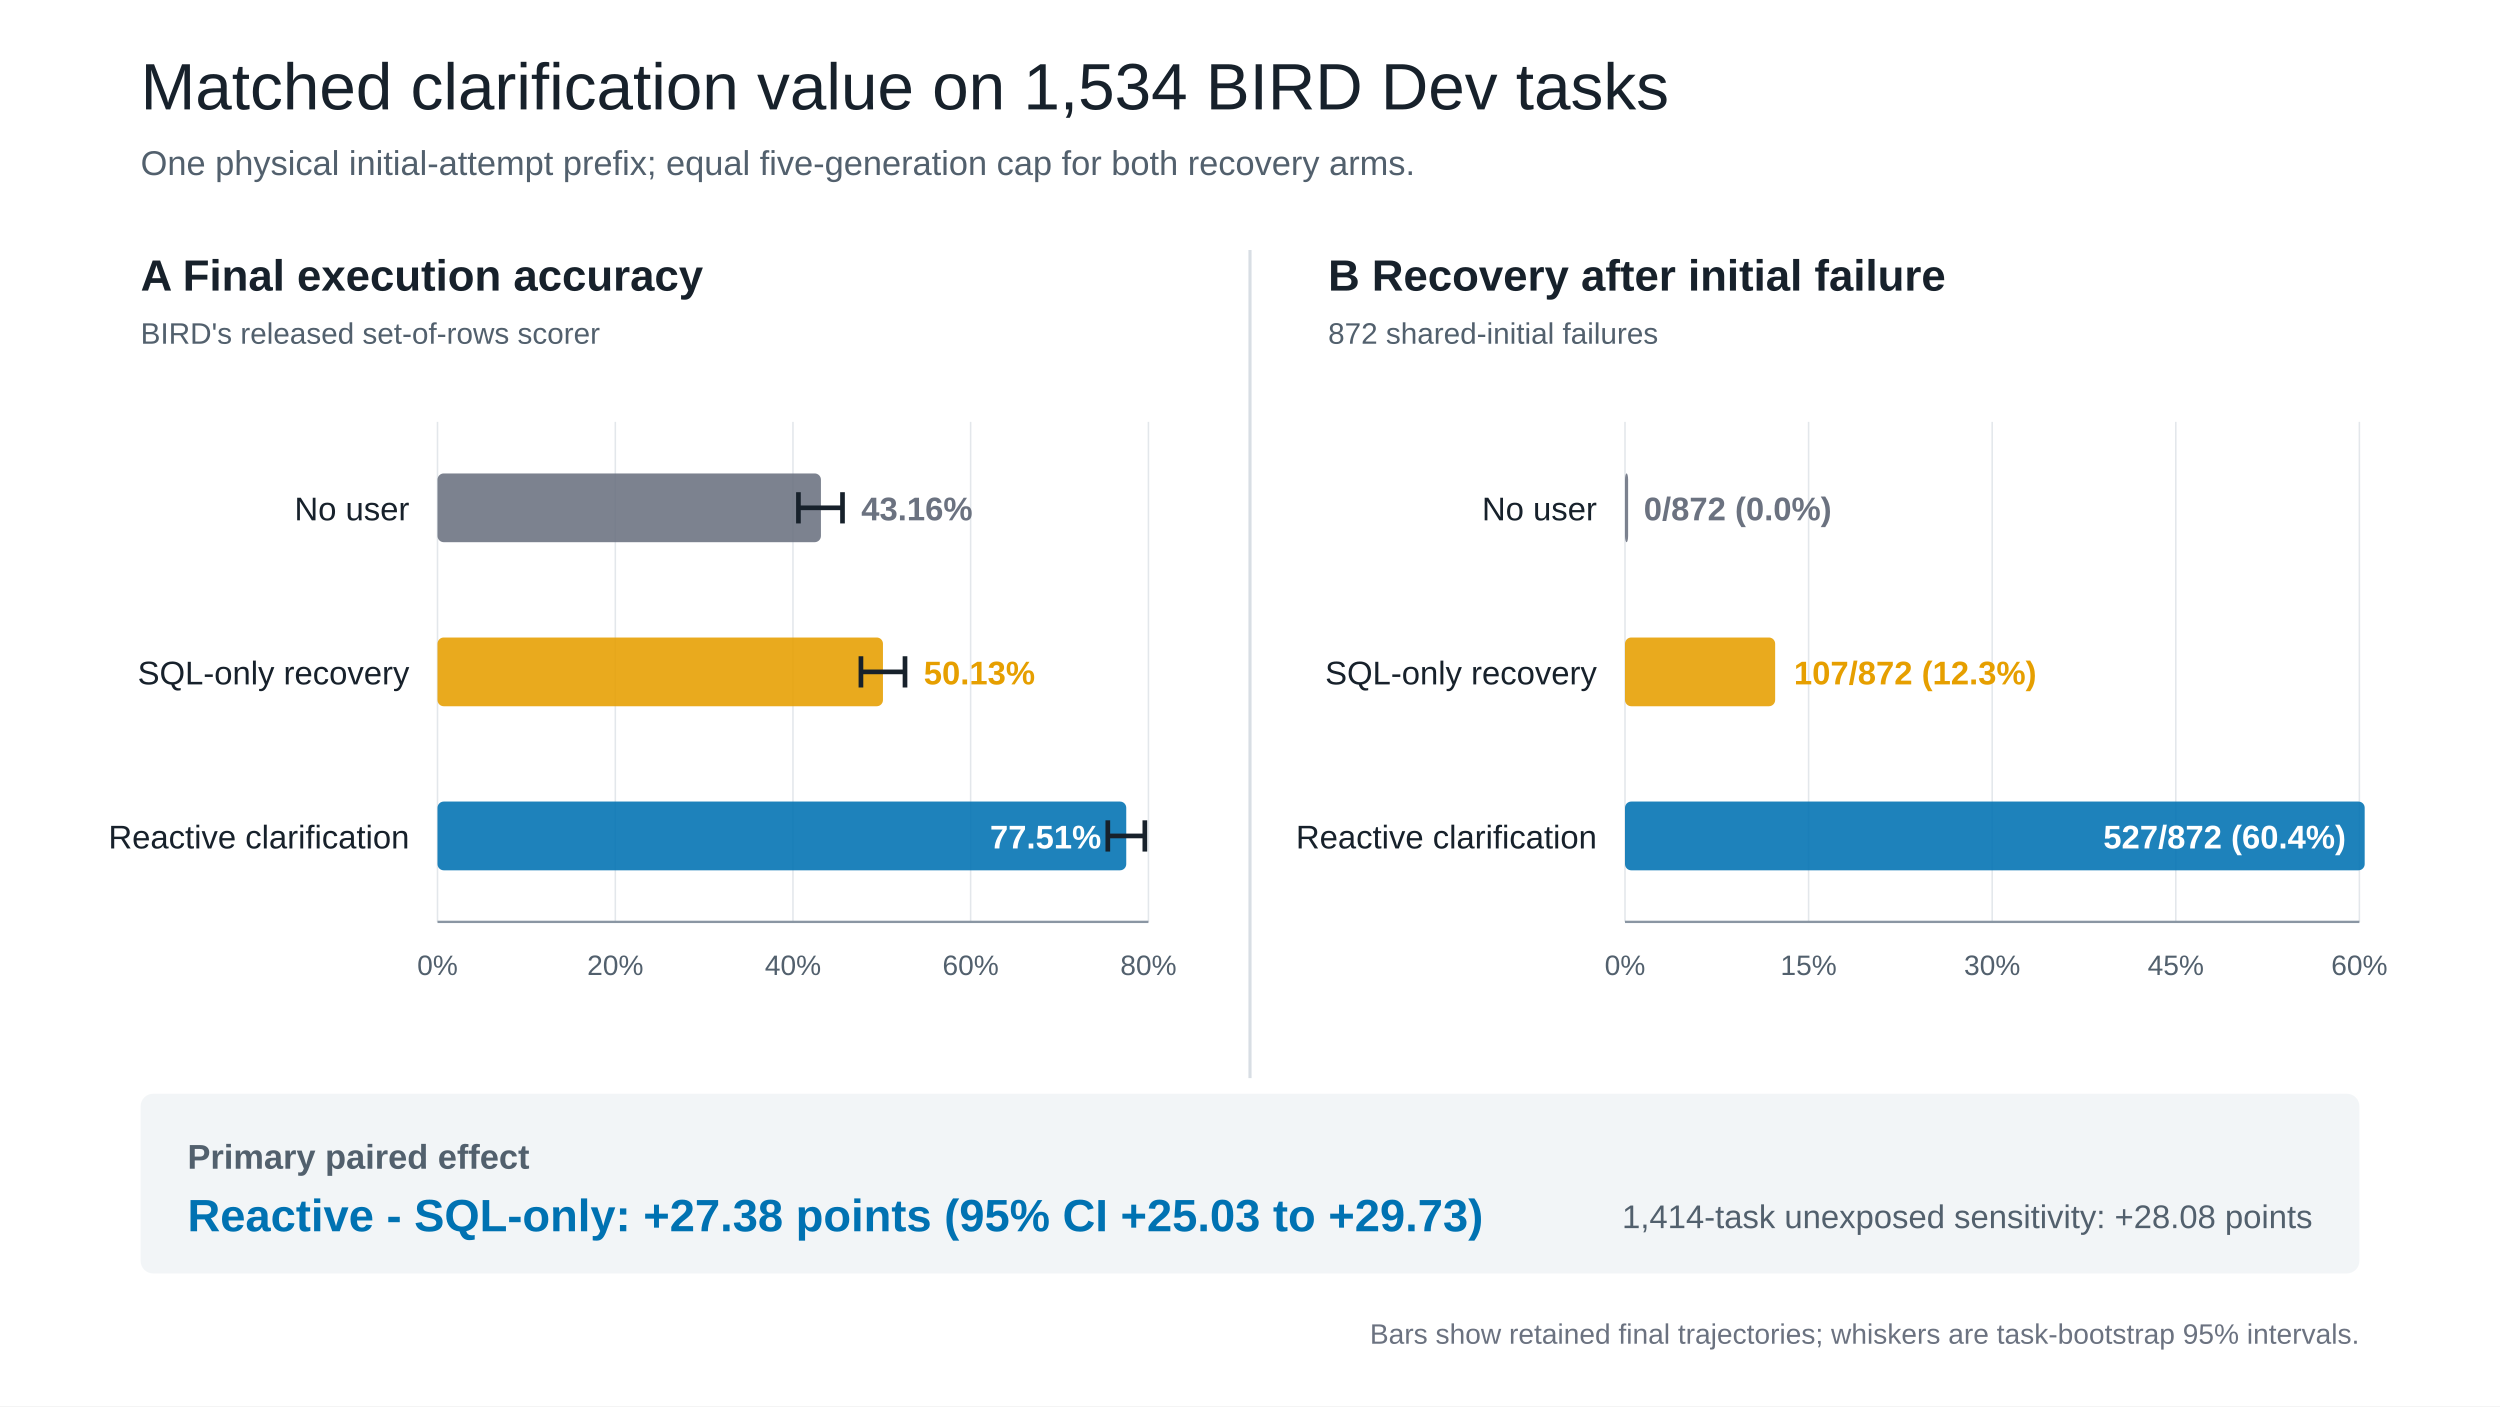
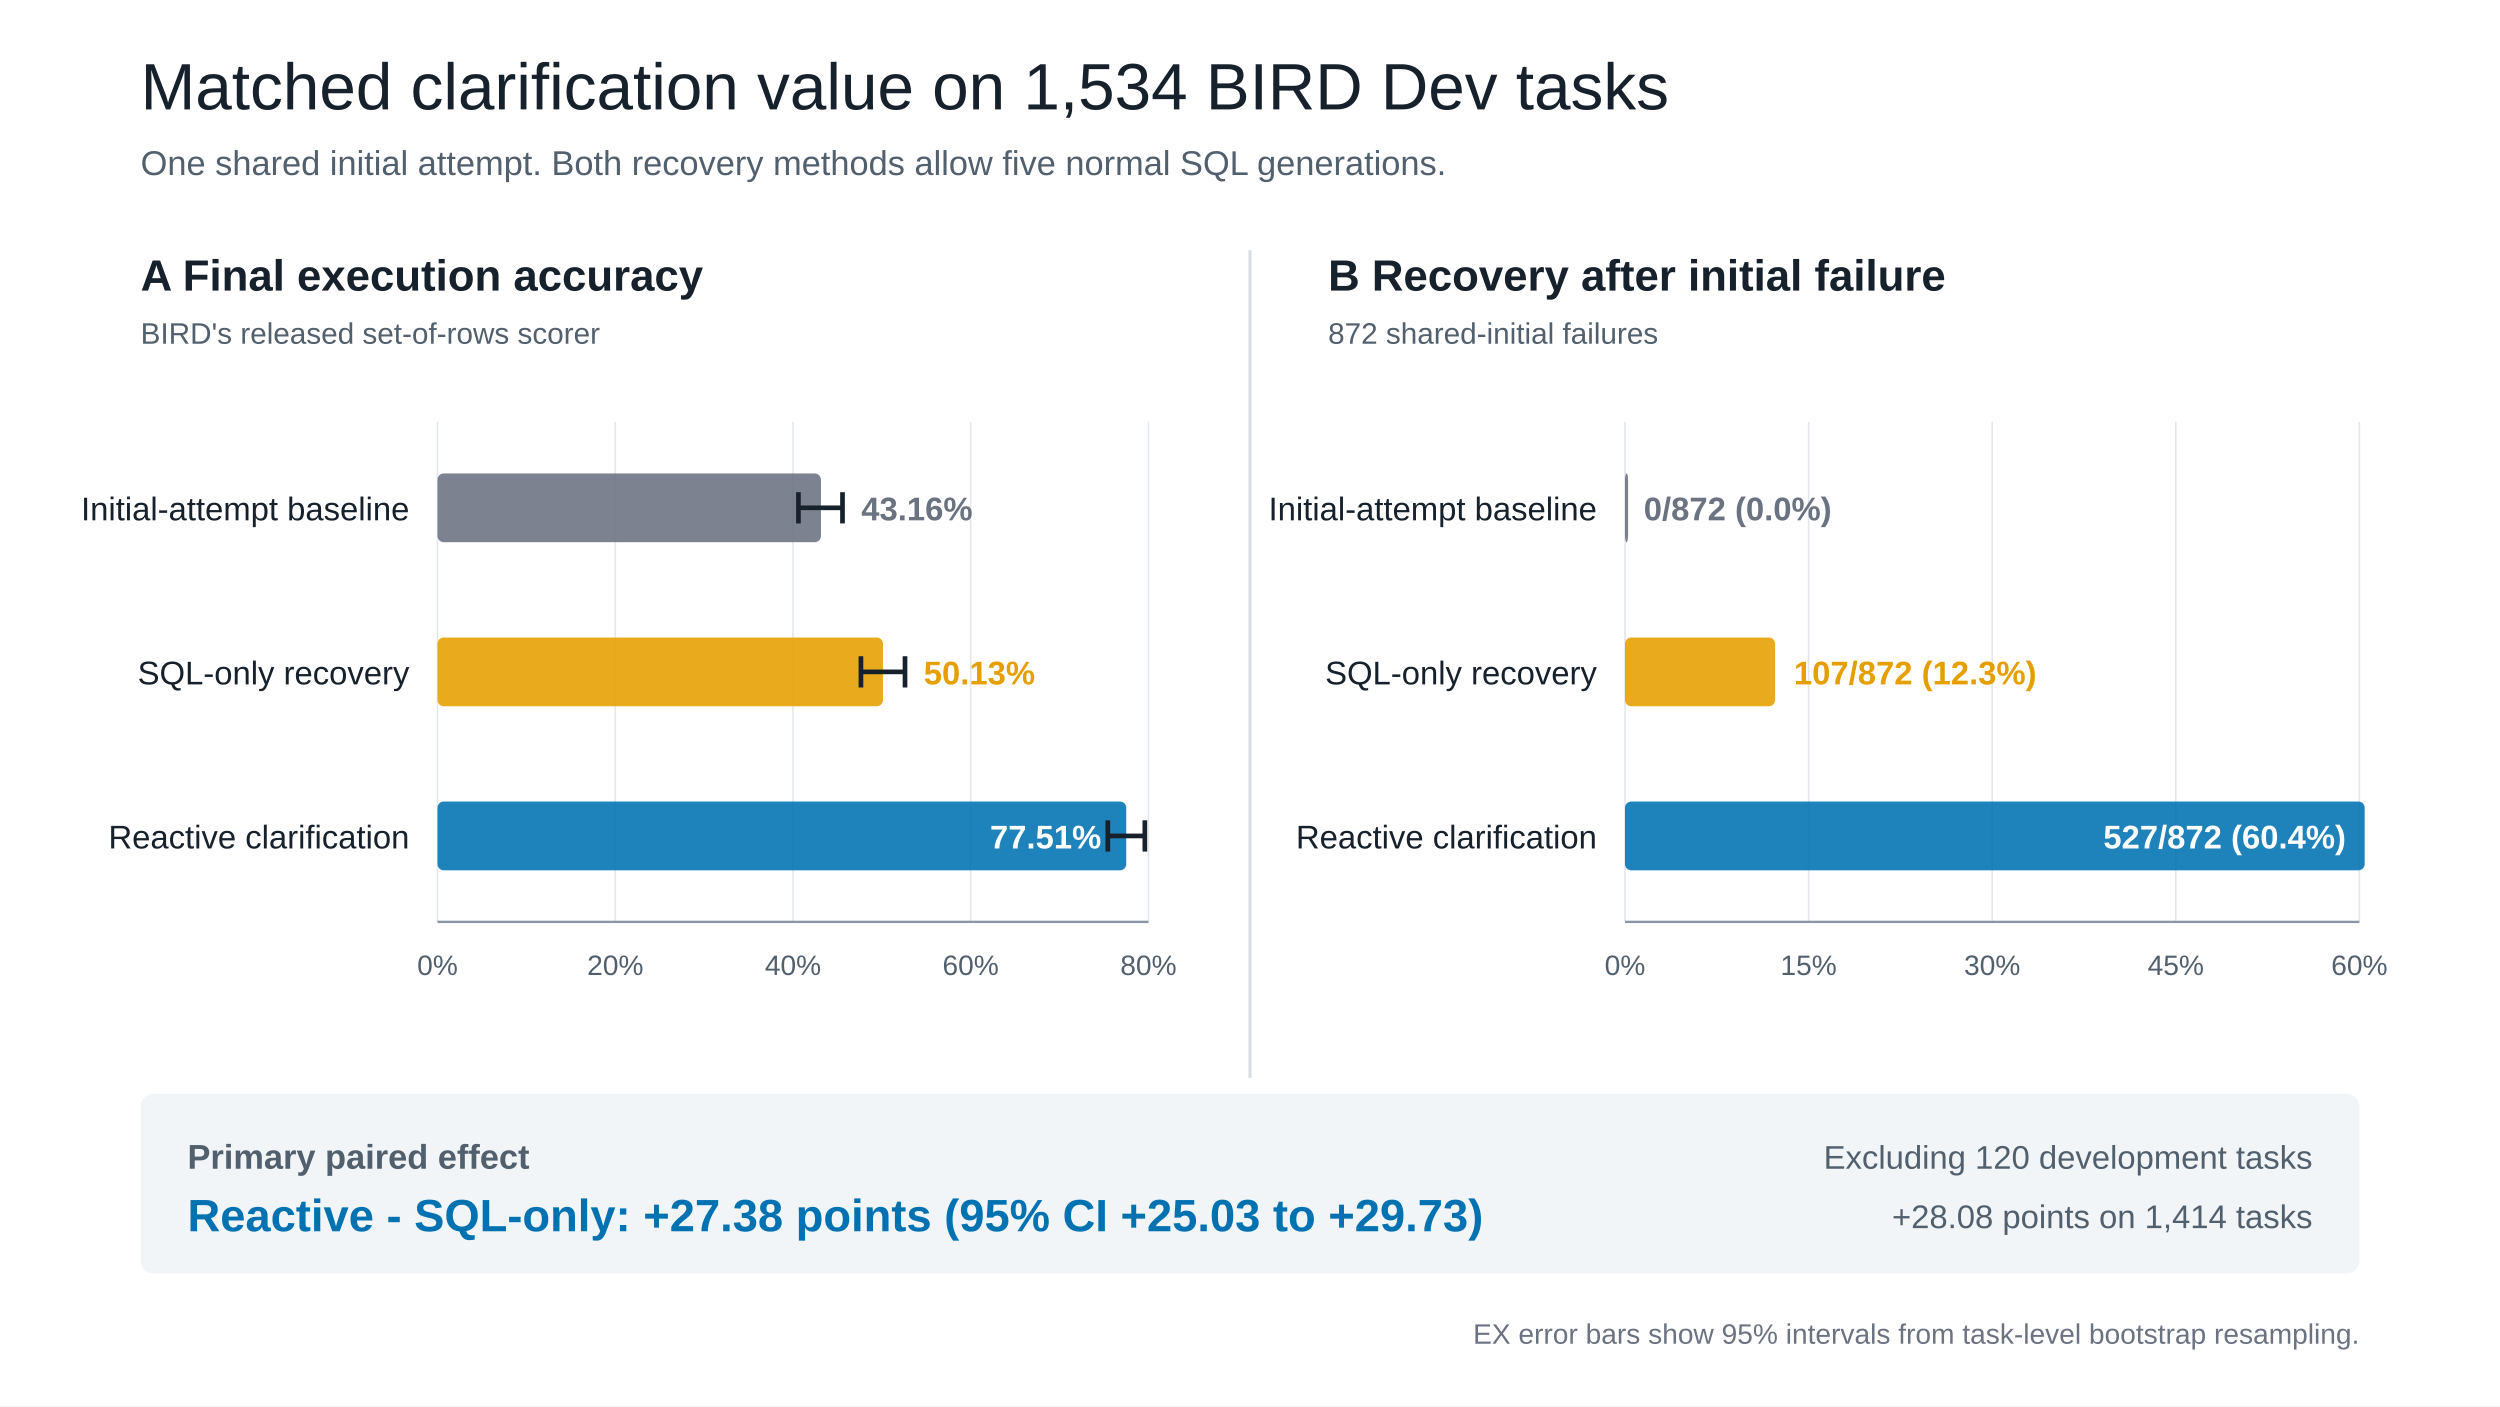
<svg xmlns="http://www.w3.org/2000/svg" width="1600" height="900" viewBox="0 0 1600 900" role="img">
  <rect width="1600" height="900" fill="#FFFFFF" />
  <text x="90.0" y="70.0" font-family="Arial, sans-serif" font-size="42" font-weight="500" text-anchor="start" fill="#17212B">Matched clarification value on 1,534 BIRD Dev tasks</text>
-   <text x="90.0" y="112.0" font-family="Arial, sans-serif" font-size="22" font-weight="400" text-anchor="start" fill="#52606D">One physical initial-attempt prefix; equal five-generation cap for both recovery arms.</text>
+   <text x="90.0" y="112.0" font-family="Arial, sans-serif" font-size="22" font-weight="400" text-anchor="start" fill="#52606D">One shared initial attempt. Both recovery methods allow five normal SQL generations.</text>
  <line x1="800" y1="160" x2="800" y2="690" stroke="#D8DEE4" stroke-width="2" />
  <text x="90.0" y="186.0" font-family="Arial, sans-serif" font-size="28" font-weight="600" text-anchor="start" fill="#17212B">A  Final execution accuracy</text>
  <text x="90.0" y="220.0" font-family="Arial, sans-serif" font-size="19" font-weight="400" text-anchor="start" fill="#52606D">BIRD's released set-of-rows scorer</text>
  <line x1="280.0" y1="270.0" x2="280.0" y2="590.0" stroke="#E3E7EB" stroke-width="1" />
  <text x="280.0" y="624.0" font-family="Arial, sans-serif" font-size="18" font-weight="400" text-anchor="middle" fill="#52606D">0%</text>
  <line x1="393.8" y1="270.0" x2="393.8" y2="590.0" stroke="#E3E7EB" stroke-width="1" />
  <text x="393.8" y="624.0" font-family="Arial, sans-serif" font-size="18" font-weight="400" text-anchor="middle" fill="#52606D">20%</text>
  <line x1="507.5" y1="270.0" x2="507.5" y2="590.0" stroke="#E3E7EB" stroke-width="1" />
  <text x="507.5" y="624.0" font-family="Arial, sans-serif" font-size="18" font-weight="400" text-anchor="middle" fill="#52606D">40%</text>
  <line x1="621.2" y1="270.0" x2="621.2" y2="590.0" stroke="#E3E7EB" stroke-width="1" />
  <text x="621.2" y="624.0" font-family="Arial, sans-serif" font-size="18" font-weight="400" text-anchor="middle" fill="#52606D">60%</text>
  <line x1="735.0" y1="270.0" x2="735.0" y2="590.0" stroke="#E3E7EB" stroke-width="1" />
  <text x="735.0" y="624.0" font-family="Arial, sans-serif" font-size="18" font-weight="400" text-anchor="middle" fill="#52606D">80%</text>
  <line x1="280.0" y1="590.0" x2="735.0" y2="590.0" stroke="#8A96A3" stroke-width="1.5" />
-   <text x="262.0" y="333.0" font-family="Arial, sans-serif" font-size="21" font-weight="400" text-anchor="end" fill="#17212B">No user</text>
+   <text x="262.0" y="333.0" font-family="Arial, sans-serif" font-size="21" font-weight="400" text-anchor="end" fill="#17212B">Initial-attempt baseline</text>
  <rect x="280.0" y="303" width="245.4" height="44" rx="4" fill="#6B7280" fill-opacity="0.88" />
  <line x1="511.0" y1="325" x2="539.2" y2="325" stroke="#17212B" stroke-width="3" />
  <line x1="511.0" y1="315" x2="511.0" y2="335" stroke="#17212B" stroke-width="3" />
  <line x1="539.2" y1="315" x2="539.2" y2="335" stroke="#17212B" stroke-width="3" />
  <text x="551.2" y="333.0" font-family="Arial, sans-serif" font-size="21" font-weight="600" text-anchor="start" fill="#6B7280">43.16%</text>
  <text x="262.0" y="438.0" font-family="Arial, sans-serif" font-size="21" font-weight="400" text-anchor="end" fill="#17212B">SQL-only recovery</text>
  <rect x="280.0" y="408" width="285.1" height="44" rx="4" fill="#E69F00" fill-opacity="0.88" />
  <line x1="551.0" y1="430" x2="579.2" y2="430" stroke="#17212B" stroke-width="3" />
  <line x1="551.0" y1="420" x2="551.0" y2="440" stroke="#17212B" stroke-width="3" />
  <line x1="579.2" y1="420" x2="579.2" y2="440" stroke="#17212B" stroke-width="3" />
  <text x="591.2" y="438.0" font-family="Arial, sans-serif" font-size="21" font-weight="600" text-anchor="start" fill="#E69F00">50.13%</text>
  <text x="262.0" y="543.0" font-family="Arial, sans-serif" font-size="21" font-weight="400" text-anchor="end" fill="#17212B">Reactive clarification</text>
  <rect x="280.0" y="513" width="440.8" height="44" rx="4" fill="#0072B2" fill-opacity="0.88" />
  <line x1="709.0" y1="535" x2="732.7" y2="535" stroke="#17212B" stroke-width="3" />
  <line x1="709.0" y1="525" x2="709.0" y2="545" stroke="#17212B" stroke-width="3" />
  <line x1="732.7" y1="525" x2="732.7" y2="545" stroke="#17212B" stroke-width="3" />
  <text x="704.8" y="543.0" font-family="Arial, sans-serif" font-size="21" font-weight="600" text-anchor="end" fill="#FFFFFF">77.51%</text>
  <text x="850.0" y="186.0" font-family="Arial, sans-serif" font-size="28" font-weight="600" text-anchor="start" fill="#17212B">B  Recovery after initial failure</text>
  <text x="850.0" y="220.0" font-family="Arial, sans-serif" font-size="19" font-weight="400" text-anchor="start" fill="#52606D">872 shared-initial failures</text>
  <line x1="1040.0" y1="270.0" x2="1040.0" y2="590.0" stroke="#E3E7EB" stroke-width="1" />
  <text x="1040.0" y="624.0" font-family="Arial, sans-serif" font-size="18" font-weight="400" text-anchor="middle" fill="#52606D">0%</text>
  <line x1="1157.5" y1="270.0" x2="1157.5" y2="590.0" stroke="#E3E7EB" stroke-width="1" />
  <text x="1157.5" y="624.0" font-family="Arial, sans-serif" font-size="18" font-weight="400" text-anchor="middle" fill="#52606D">15%</text>
  <line x1="1275.0" y1="270.0" x2="1275.0" y2="590.0" stroke="#E3E7EB" stroke-width="1" />
  <text x="1275.0" y="624.0" font-family="Arial, sans-serif" font-size="18" font-weight="400" text-anchor="middle" fill="#52606D">30%</text>
  <line x1="1392.5" y1="270.0" x2="1392.5" y2="590.0" stroke="#E3E7EB" stroke-width="1" />
  <text x="1392.5" y="624.0" font-family="Arial, sans-serif" font-size="18" font-weight="400" text-anchor="middle" fill="#52606D">45%</text>
  <line x1="1510.0" y1="270.0" x2="1510.0" y2="590.0" stroke="#E3E7EB" stroke-width="1" />
  <text x="1510.0" y="624.0" font-family="Arial, sans-serif" font-size="18" font-weight="400" text-anchor="middle" fill="#52606D">60%</text>
  <line x1="1040.0" y1="590.0" x2="1510.0" y2="590.0" stroke="#8A96A3" stroke-width="1.5" />
-   <text x="1022.0" y="333.0" font-family="Arial, sans-serif" font-size="21" font-weight="400" text-anchor="end" fill="#17212B">No user</text>
+   <text x="1022.0" y="333.0" font-family="Arial, sans-serif" font-size="21" font-weight="400" text-anchor="end" fill="#17212B">Initial-attempt baseline</text>
  <rect x="1040.0" y="303" width="2.0" height="44" rx="4" fill="#6B7280" fill-opacity="0.88" />
  <text x="1052.0" y="333.0" font-family="Arial, sans-serif" font-size="21" font-weight="600" text-anchor="start" fill="#6B7280">0/872 (0.0%)</text>
  <text x="1022.0" y="438.0" font-family="Arial, sans-serif" font-size="21" font-weight="400" text-anchor="end" fill="#17212B">SQL-only recovery</text>
  <rect x="1040.0" y="408" width="96.1" height="44" rx="4" fill="#E69F00" fill-opacity="0.88" />
  <text x="1148.1" y="438.0" font-family="Arial, sans-serif" font-size="21" font-weight="600" text-anchor="start" fill="#E69F00">107/872 (12.3%)</text>
  <text x="1022.0" y="543.0" font-family="Arial, sans-serif" font-size="21" font-weight="400" text-anchor="end" fill="#17212B">Reactive clarification</text>
  <rect x="1040.0" y="513" width="473.4" height="44" rx="4" fill="#0072B2" fill-opacity="0.88" />
  <text x="1501.4" y="543.0" font-family="Arial, sans-serif" font-size="21" font-weight="600" text-anchor="end" fill="#FFFFFF">527/872 (60.4%)</text>
  <rect x="90" y="700" width="1420" height="115" rx="8" fill="#F2F5F7" />
  <text x="120.0" y="748.0" font-family="Arial, sans-serif" font-size="22" font-weight="600" text-anchor="start" fill="#52606D">Primary paired effect</text>
  <text x="120.0" y="788.0" font-family="Arial, sans-serif" font-size="29" font-weight="600" text-anchor="start" fill="#0072B2">Reactive - SQL-only: +27.38 points (95% CI +25.03 to +29.73)</text>
-   <text x="1480.0" y="786.0" font-family="Arial, sans-serif" font-size="21" font-weight="400" text-anchor="end" fill="#52606D">1,414-task unexposed sensitivity: +28.08 points</text>
-   <text x="1510.0" y="860.0" font-family="Arial, sans-serif" font-size="18" font-weight="400" text-anchor="end" fill="#6B7280">Bars show retained final trajectories; whiskers are task-bootstrap 95% intervals.</text>
+   <text x="1480.0" y="748.0" font-family="Arial, sans-serif" font-size="21" font-weight="400" text-anchor="end" fill="#52606D">Excluding 120 development tasks</text>
+   <text x="1480.0" y="786.0" font-family="Arial, sans-serif" font-size="21" font-weight="400" text-anchor="end" fill="#52606D">+28.08 points on 1,414 tasks</text>
+   <text x="1510.0" y="860.0" font-family="Arial, sans-serif" font-size="18" font-weight="400" text-anchor="end" fill="#6B7280">EX error bars show 95% intervals from task-level bootstrap resampling.</text>
</svg>
